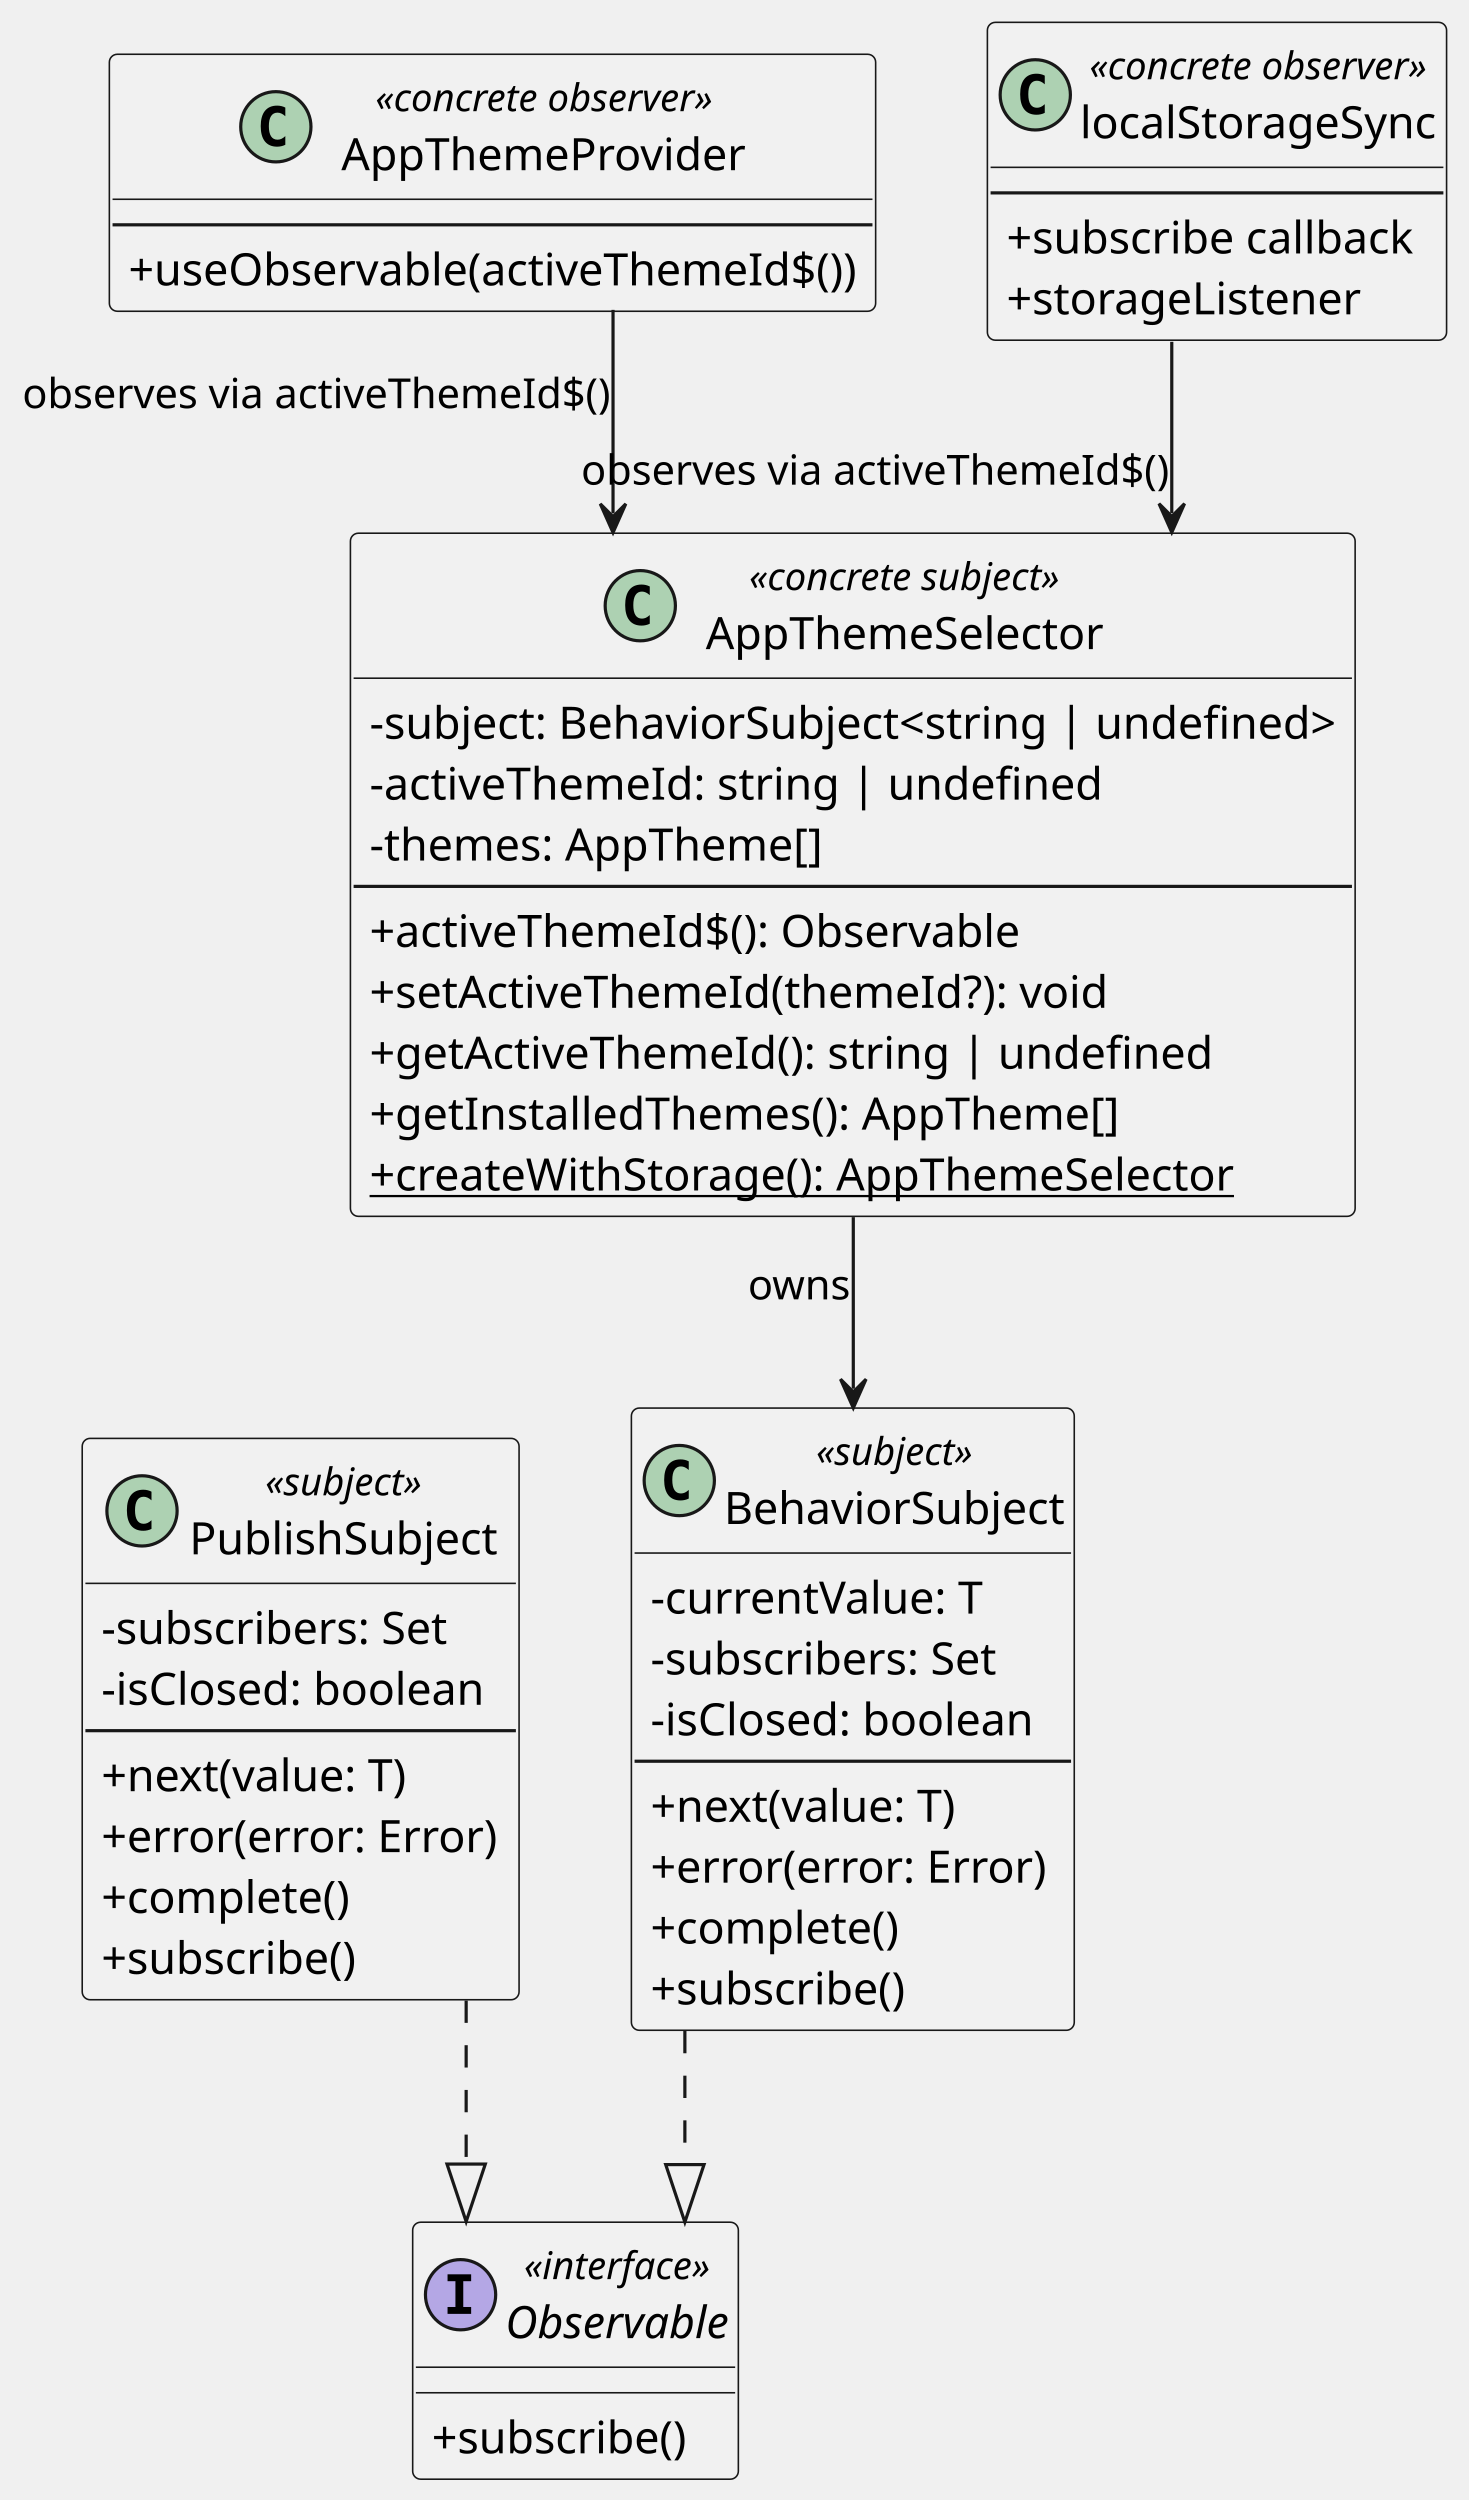
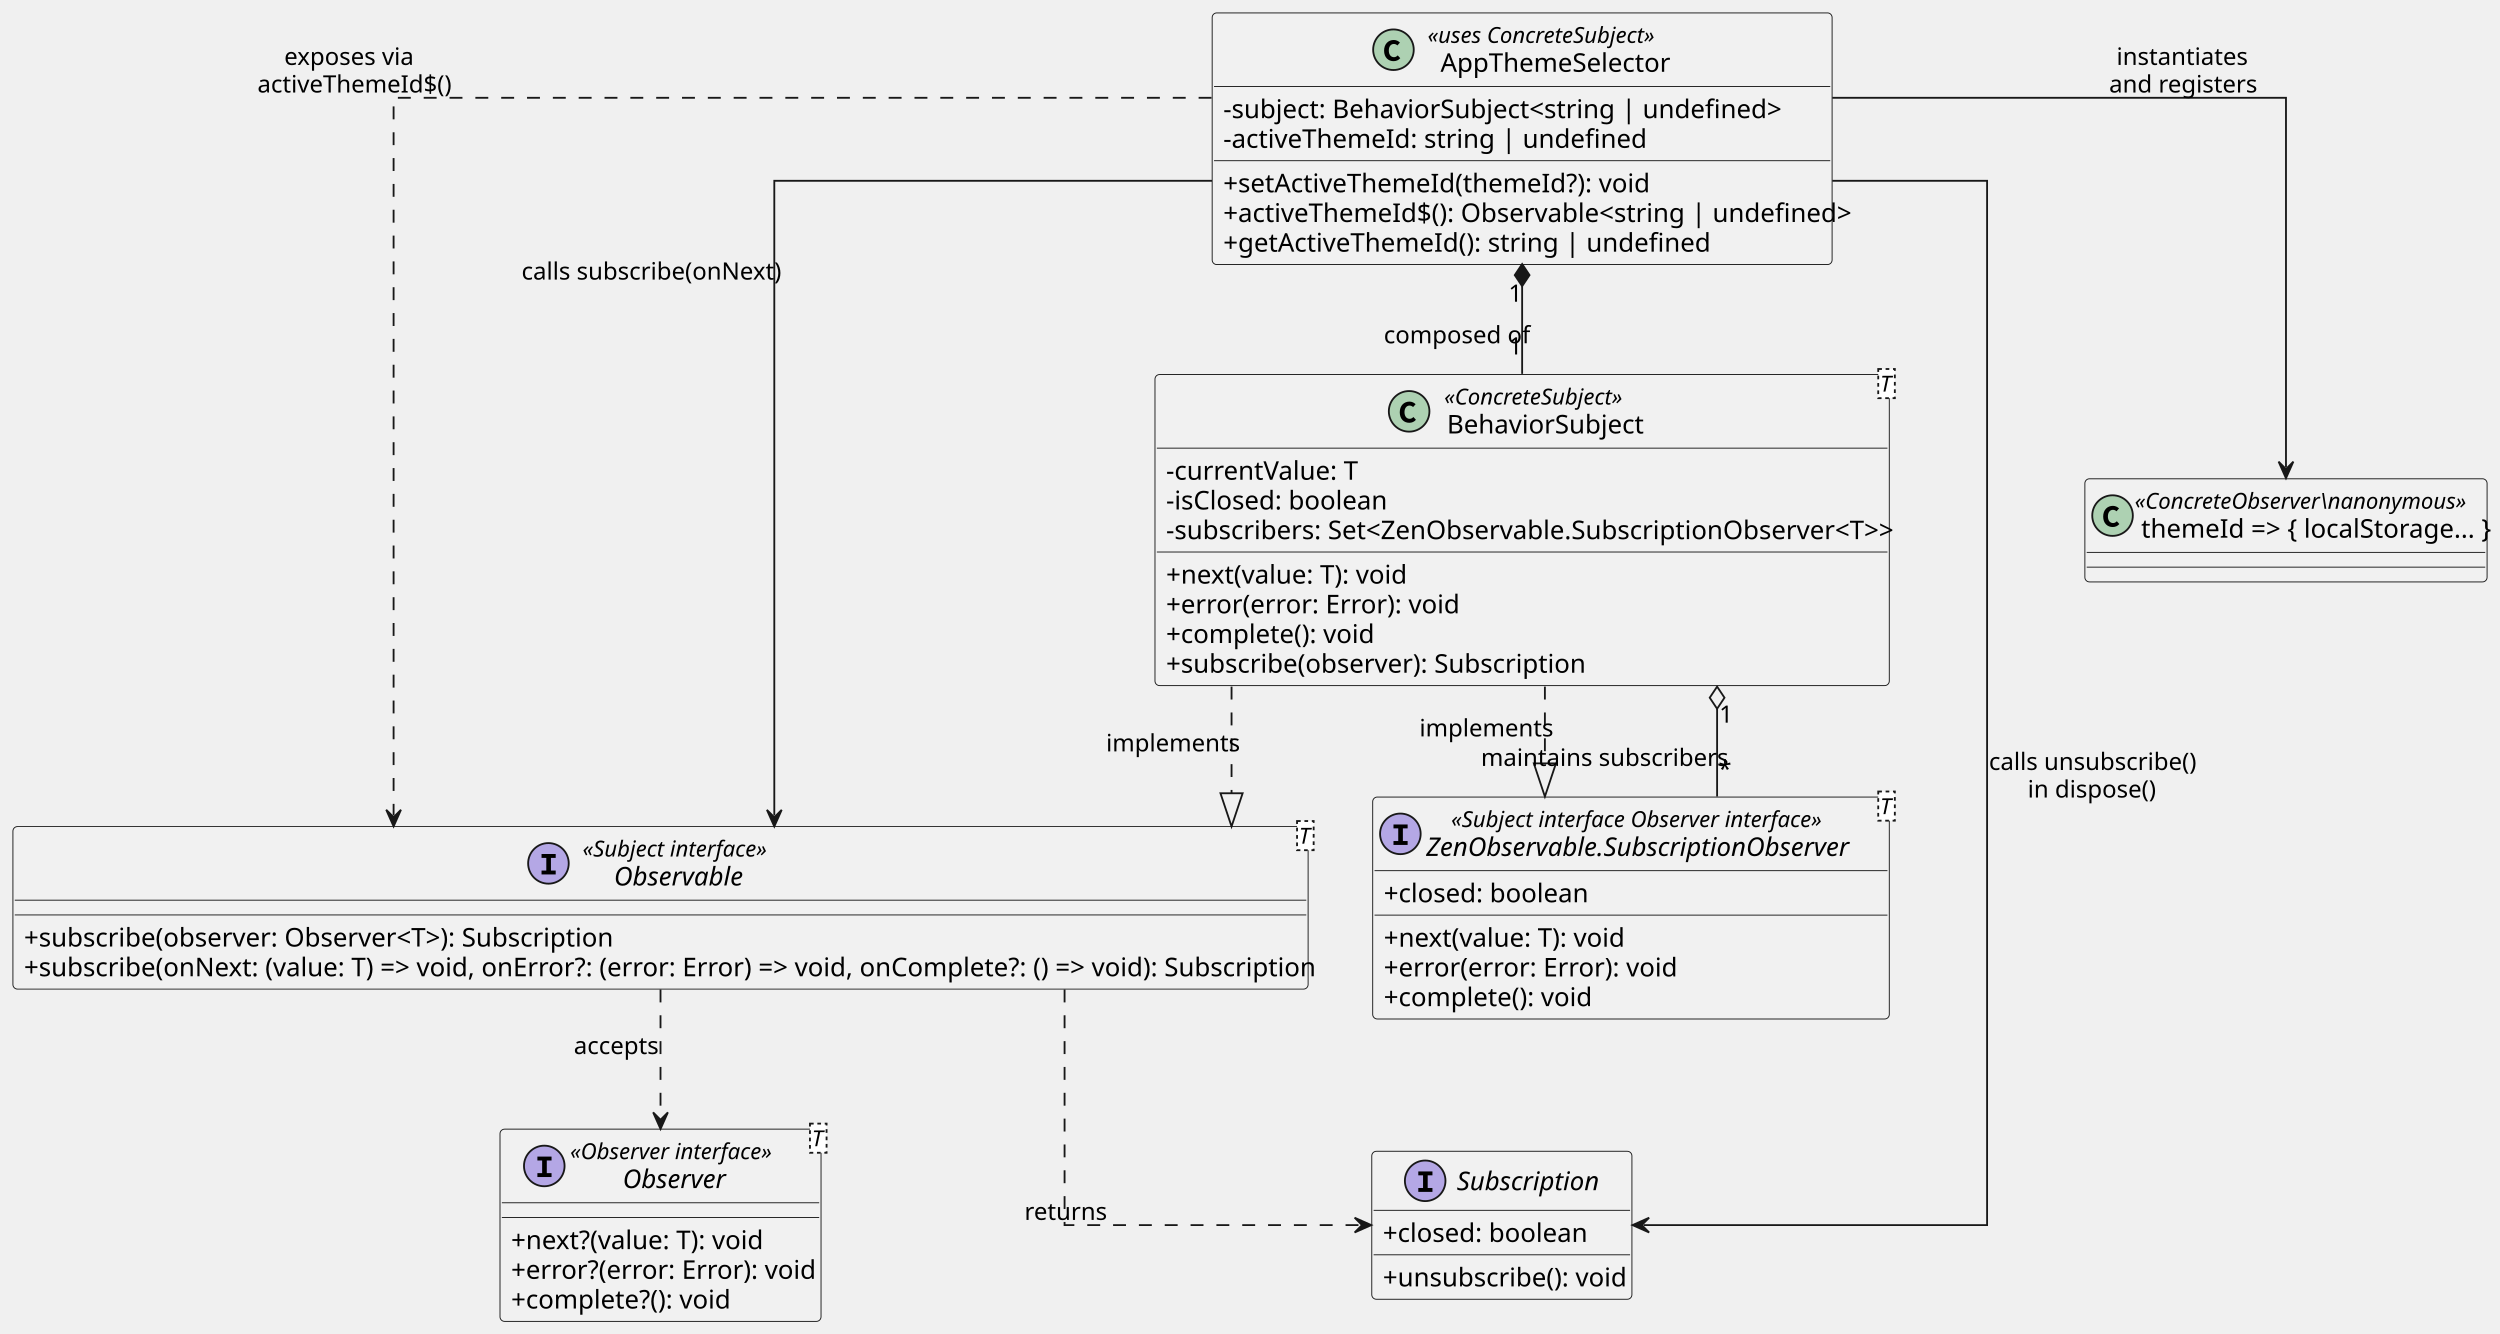
- <svg xmlns="http://www.w3.org/2000/svg" contentStyleType="text/css" data-diagram-type="CLASS" height="783px" preserveAspectRatio="none" style="width:460px;height:783px;background:#FFFFFF;" version="1.1" viewBox="0 0 460 783" width="460px" zoomAndPan="magnify">
+ <svg xmlns="http://www.w3.org/2000/svg" contentStyleType="text/css" height="723px" preserveAspectRatio="none" style="width:1355px;height:723px;background:#FFFFFF;" version="1.1" viewBox="0 0 1355 723" width="1355px" zoomAndPan="magnify">
  <defs />
  <g>
-     <g class="entity" data-qualified-name="Observable" data-source-line="5" id="ent0002">
-       <rect fill="#F1F1F1" height="80.48" rx="2.5" ry="2.5" style="stroke:#181818;stroke-width:0.5;" width="102" x="129.25" y="696" />
-       <ellipse cx="144.25" cy="718.706" fill="#B4A7E5" rx="11" ry="11" style="stroke:#181818;stroke-width:1;" />
-       <path d="M140.172,714.472 L140.172,712.315 L147.562,712.315 L147.562,714.472 L145.094,714.472 L145.094,722.55 L147.562,722.55 L147.562,724.706 L140.172,724.706 L140.172,722.55 L142.641,722.55 L142.641,714.472 L140.172,714.472 Z " fill="#000000" />
-       <text fill="#000000" font-family="sans-serif" font-size="12" font-style="italic" lengthAdjust="spacing" textLength="58.296" x="164.102" y="713.828">«interface»</text>
-       <text fill="#000000" font-family="sans-serif" font-size="14" font-style="italic" lengthAdjust="spacing" textLength="70" x="158.25" y="732.31">Observable</text>
-       <line style="stroke:#181818;stroke-width:0.5;" x1="130.25" x2="230.25" y1="741.412" y2="741.412" />
-       <line style="stroke:#181818;stroke-width:0.5;" x1="130.25" x2="230.25" y1="749.412" y2="749.412" />
-       <text fill="#000000" font-family="sans-serif" font-size="14" lengthAdjust="spacing" textLength="79.702" x="135.25" y="768.378">+subscribe()</text>
+     <g id="elem_Observable">
+       <rect codeLine="7" fill="#F1F1F1" height="88.095" id="Observable" rx="2.5" ry="2.5" style="stroke:#181818;stroke-width:0.5;" width="702" x="7" y="448" />
+       <ellipse cx="297.25" cy="467.949" fill="#B4A7E5" rx="11" ry="11" style="stroke:#181818;stroke-width:1.0;" />
+       <path d="M293.516,473.949 L301.188,473.949 L301.188,471.839 L298.609,471.839 L298.609,464.98 L301.188,464.98 L301.188,462.871 L293.516,462.871 L293.516,464.98 L296.094,464.98 L296.094,471.839 L293.516,471.839 L293.516,473.949 Z " fill="#000000" />
+       <text fill="#000000" font-family="sans-serif" font-size="12" font-style="italic" lengthAdjust="spacing" textLength="106" x="315.75" y="464.256">«Subject interface»</text>
+       <text fill="#000000" font-family="sans-serif" font-size="14" font-style="italic" lengthAdjust="spacing" textLength="72" x="332.75" y="479.931">Observable</text>
+       <rect fill="#FFFFFF" height="15.799" style="stroke:#181818;stroke-width:1.0;stroke-dasharray:2.0,2.0;" width="9" x="703" y="445" />
+       <text fill="#000000" font-family="sans-serif" font-size="12" font-style="italic" lengthAdjust="spacing" textLength="7" x="704" y="457.256">T</text>
+       <line style="stroke:#181818;stroke-width:0.5;" x1="8" x2="708" y1="487.897" y2="487.897" />
+       <line style="stroke:#181818;stroke-width:0.5;" x1="8" x2="708" y1="495.897" y2="495.897" />
+       <text fill="#000000" font-family="sans-serif" font-size="14" lengthAdjust="spacing" textLength="313" x="13" y="513.029">+subscribe(observer: Observer&lt;T&gt;): Subscription</text>
+       <text fill="#000000" font-family="sans-serif" font-size="14" lengthAdjust="spacing" textLength="690" x="13" y="529.128">+subscribe(onNext: (value: T) =&gt; void, onError?: (error: Error) =&gt; void, onComplete?: () =&gt; void): Subscription</text>
    </g>
-     <g class="entity" data-qualified-name="PublishSubject" data-source-line="9" id="ent0003">
-       <rect fill="#F1F1F1" height="175.82" rx="2.5" ry="2.5" style="stroke:#181818;stroke-width:0.5;" width="136.823" x="25.75" y="450.5" />
-       <ellipse cx="44.476" cy="473.206" fill="#ADD1B2" rx="11" ry="11" style="stroke:#181818;stroke-width:1;" />
-       <path d="M47.445,478.847 Q46.867,479.144 46.226,479.284 Q45.585,479.44 44.882,479.44 Q42.382,479.44 41.054,477.8 Q39.742,476.144 39.742,473.019 Q39.742,469.894 41.054,468.237 Q42.382,466.581 44.882,466.581 Q45.585,466.581 46.226,466.737 Q46.882,466.894 47.445,467.19 L47.445,469.909 Q46.82,469.331 46.226,469.065 Q45.632,468.784 45.007,468.784 Q43.663,468.784 42.976,469.862 Q42.288,470.925 42.288,473.019 Q42.288,475.112 42.976,476.19 Q43.663,477.253 45.007,477.253 Q45.632,477.253 46.226,476.987 Q46.82,476.706 47.445,476.128 L47.445,478.847 Z " fill="#000000" />
-       <text fill="#000000" font-family="sans-serif" font-size="12" font-style="italic" lengthAdjust="spacing" textLength="49.032" x="83.06" y="468.328">«subject»</text>
-       <text fill="#000000" font-family="sans-serif" font-size="14" lengthAdjust="spacing" textLength="96.544" x="59.304" y="486.81">PublishSubject</text>
-       <line style="stroke:#181818;stroke-width:0.5;" x1="26.75" x2="161.573" y1="495.912" y2="495.912" />
-       <text fill="#000000" font-family="sans-serif" font-size="14" lengthAdjust="spacing" textLength="108.318" x="31.75" y="514.878">-subscribers: Set</text>
-       <text fill="#000000" font-family="sans-serif" font-size="14" lengthAdjust="spacing" textLength="119.924" x="31.75" y="533.946">-isClosed: boolean</text>
-       <line style="stroke:#181818;stroke-width:1;" x1="26.75" x2="161.573" y1="542.048" y2="542.048" />
-       <text fill="#000000" font-family="sans-serif" font-size="14" lengthAdjust="spacing" textLength="95.718" x="31.75" y="561.014">+next(value: T)</text>
-       <text fill="#000000" font-family="sans-serif" font-size="14" lengthAdjust="spacing" textLength="124.823" x="31.75" y="580.082">+error(error: Error)</text>
-       <text fill="#000000" font-family="sans-serif" font-size="14" lengthAdjust="spacing" textLength="77.756" x="31.75" y="599.15">+complete()</text>
-       <text fill="#000000" font-family="sans-serif" font-size="14" lengthAdjust="spacing" textLength="79.702" x="31.75" y="618.218">+subscribe()</text>
+     <g id="elem_ZenSubscriptionObserver">
+       <rect codeLine="12" fill="#F1F1F1" height="120.292" id="ZenSubscriptionObserver" rx="2.5" ry="2.5" style="stroke:#181818;stroke-width:0.5;" width="280" x="744" y="432" />
+       <ellipse cx="759" cy="451.949" fill="#B4A7E5" rx="11" ry="11" style="stroke:#181818;stroke-width:1.0;" />
+       <path d="M755.266,457.949 L762.938,457.949 L762.938,455.839 L760.359,455.839 L760.359,448.98 L762.938,448.98 L762.938,446.871 L755.266,446.871 L755.266,448.98 L757.844,448.98 L757.844,455.839 L755.266,455.839 L755.266,457.949 Z " fill="#000000" />
+       <text fill="#000000" font-family="sans-serif" font-size="12" font-style="italic" lengthAdjust="spacing" textLength="210" x="786.5" y="448.256">«Subject interface Observer interface»</text>
+       <text fill="#000000" font-family="sans-serif" font-size="14" font-style="italic" lengthAdjust="spacing" textLength="237" x="773" y="463.931">ZenObservable.SubscriptionObserver</text>
+       <rect fill="#FFFFFF" height="15.799" style="stroke:#181818;stroke-width:1.0;stroke-dasharray:2.0,2.0;" width="9" x="1018" y="429" />
+       <text fill="#000000" font-family="sans-serif" font-size="12" font-style="italic" lengthAdjust="spacing" textLength="7" x="1019" y="441.256">T</text>
+       <line style="stroke:#181818;stroke-width:0.5;" x1="745" x2="1023" y1="471.897" y2="471.897" />
+       <text fill="#000000" font-family="sans-serif" font-size="14" lengthAdjust="spacing" textLength="108" x="750" y="489.029">+closed: boolean</text>
+       <line style="stroke:#181818;stroke-width:0.5;" x1="745" x2="1023" y1="495.996" y2="495.996" />
+       <text fill="#000000" font-family="sans-serif" font-size="14" lengthAdjust="spacing" textLength="129" x="750" y="513.128">+next(value: T): void</text>
+       <text fill="#000000" font-family="sans-serif" font-size="14" lengthAdjust="spacing" textLength="154" x="750" y="529.227">+error(error: Error): void</text>
+       <text fill="#000000" font-family="sans-serif" font-size="14" lengthAdjust="spacing" textLength="109" x="750" y="545.325">+complete(): void</text>
    </g>
-     <g class="entity" data-qualified-name="BehaviorSubject" data-source-line="19" id="ent0004">
-       <rect fill="#F1F1F1" height="194.887" rx="2.5" ry="2.5" style="stroke:#181818;stroke-width:0.5;" width="138.708" x="197.75" y="441" />
-       <ellipse cx="212.75" cy="463.706" fill="#ADD1B2" rx="11" ry="11" style="stroke:#181818;stroke-width:1;" />
-       <path d="M215.719,469.347 Q215.141,469.644 214.5,469.784 Q213.859,469.94 213.156,469.94 Q210.656,469.94 209.328,468.3 Q208.016,466.644 208.016,463.519 Q208.016,460.394 209.328,458.737 Q210.656,457.081 213.156,457.081 Q213.859,457.081 214.5,457.237 Q215.156,457.394 215.719,457.69 L215.719,460.409 Q215.094,459.831 214.5,459.565 Q213.906,459.284 213.281,459.284 Q211.938,459.284 211.25,460.362 Q210.562,461.425 210.562,463.519 Q210.562,465.612 211.25,466.69 Q211.938,467.753 213.281,467.753 Q213.906,467.753 214.5,467.487 Q215.094,467.206 215.719,466.628 L215.719,469.347 Z " fill="#000000" />
-       <text fill="#000000" font-family="sans-serif" font-size="12" font-style="italic" lengthAdjust="spacing" textLength="49.032" x="255.588" y="458.828">«subject»</text>
-       <text fill="#000000" font-family="sans-serif" font-size="14" lengthAdjust="spacing" textLength="106.708" x="226.75" y="477.31">BehaviorSubject</text>
-       <line style="stroke:#181818;stroke-width:0.5;" x1="198.75" x2="335.458" y1="486.412" y2="486.412" />
-       <text fill="#000000" font-family="sans-serif" font-size="14" lengthAdjust="spacing" textLength="104.636" x="203.75" y="505.378">-currentValue: T</text>
-       <text fill="#000000" font-family="sans-serif" font-size="14" lengthAdjust="spacing" textLength="108.318" x="203.75" y="524.446">-subscribers: Set</text>
-       <text fill="#000000" font-family="sans-serif" font-size="14" lengthAdjust="spacing" textLength="119.924" x="203.75" y="543.514">-isClosed: boolean</text>
-       <line style="stroke:#181818;stroke-width:1;" x1="198.75" x2="335.458" y1="551.616" y2="551.616" />
-       <text fill="#000000" font-family="sans-serif" font-size="14" lengthAdjust="spacing" textLength="95.718" x="203.75" y="570.582">+next(value: T)</text>
-       <text fill="#000000" font-family="sans-serif" font-size="14" lengthAdjust="spacing" textLength="124.823" x="203.75" y="589.65">+error(error: Error)</text>
-       <text fill="#000000" font-family="sans-serif" font-size="14" lengthAdjust="spacing" textLength="77.756" x="203.75" y="608.718">+complete()</text>
-       <text fill="#000000" font-family="sans-serif" font-size="14" lengthAdjust="spacing" textLength="79.702" x="203.75" y="627.785">+subscribe()</text>
+     <g id="elem_BehaviorSubject">
+       <rect codeLine="19" fill="#F1F1F1" height="168.588" id="BehaviorSubject" rx="2.5" ry="2.5" style="stroke:#181818;stroke-width:0.5;" width="398" x="626" y="203" />
+       <ellipse cx="763.75" cy="222.949" fill="#ADD1B2" rx="11" ry="11" style="stroke:#181818;stroke-width:1.0;" />
+       <path d="M763.797,229.152 C765.297,229.152 766.531,228.589 767.438,227.527 L766.062,226.011 C765.516,226.605 764.859,226.996 764.062,226.996 C762.391,226.996 761.234,225.667 761.234,223.386 C761.234,221.167 762.391,219.824 763.953,219.824 C764.766,219.824 765.359,220.136 765.891,220.621 L767.266,219.074 C766.516,218.339 765.359,217.667 763.953,217.667 C761,217.667 758.672,219.808 758.672,223.48 C758.672,227.199 761.047,229.152 763.797,229.152 Z " fill="#000000" />
+       <text fill="#000000" font-family="sans-serif" font-size="12" font-style="italic" lengthAdjust="spacing" textLength="106" x="782.75" y="219.256">«ConcreteSubject»</text>
+       <text fill="#000000" font-family="sans-serif" font-size="14" lengthAdjust="spacing" textLength="103" x="784.25" y="234.931">BehaviorSubject</text>
+       <rect fill="#FFFFFF" height="15.799" style="stroke:#181818;stroke-width:1.0;stroke-dasharray:2.0,2.0;" width="9" x="1018" y="200" />
+       <text fill="#000000" font-family="sans-serif" font-size="12" font-style="italic" lengthAdjust="spacing" textLength="7" x="1019" y="212.256">T</text>
+       <line style="stroke:#181818;stroke-width:0.5;" x1="627" x2="1023" y1="242.898" y2="242.898" />
+       <text fill="#000000" font-family="sans-serif" font-size="14" lengthAdjust="spacing" textLength="103" x="632" y="260.029">-currentValue: T</text>
+       <text fill="#000000" font-family="sans-serif" font-size="14" lengthAdjust="spacing" textLength="118" x="632" y="276.128">-isClosed: boolean</text>
+       <text fill="#000000" font-family="sans-serif" font-size="14" lengthAdjust="spacing" textLength="386" x="632" y="292.227">-subscribers: Set&lt;ZenObservable.SubscriptionObserver&lt;T&gt;&gt;</text>
+       <line style="stroke:#181818;stroke-width:0.5;" x1="627" x2="1023" y1="299.193" y2="299.193" />
+       <text fill="#000000" font-family="sans-serif" font-size="14" lengthAdjust="spacing" textLength="129" x="632" y="316.325">+next(value: T): void</text>
+       <text fill="#000000" font-family="sans-serif" font-size="14" lengthAdjust="spacing" textLength="154" x="632" y="332.424">+error(error: Error): void</text>
+       <text fill="#000000" font-family="sans-serif" font-size="14" lengthAdjust="spacing" textLength="109" x="632" y="348.522">+complete(): void</text>
+       <text fill="#000000" font-family="sans-serif" font-size="14" lengthAdjust="spacing" textLength="221" x="632" y="364.621">+subscribe(observer): Subscription</text>
    </g>
-     <g class="entity" data-qualified-name="AppThemeSelector" data-source-line="30" id="ent0005">
-       <rect fill="#F1F1F1" height="213.955" rx="2.5" ry="2.5" style="stroke:#181818;stroke-width:0.5;" width="314.679" x="109.75" y="167" />
-       <ellipse cx="200.54" cy="189.706" fill="#ADD1B2" rx="11" ry="11" style="stroke:#181818;stroke-width:1;" />
-       <path d="M203.508,195.347 Q202.93,195.643 202.29,195.784 Q201.649,195.94 200.946,195.94 Q198.446,195.94 197.118,194.3 Q195.805,192.643 195.805,189.518 Q195.805,186.393 197.118,184.737 Q198.446,183.081 200.946,183.081 Q201.649,183.081 202.29,183.237 Q202.946,183.393 203.508,183.69 L203.508,186.409 Q202.883,185.831 202.29,185.565 Q201.696,185.284 201.071,185.284 Q199.727,185.284 199.04,186.362 Q198.352,187.425 198.352,189.518 Q198.352,191.612 199.04,192.69 Q199.727,193.753 201.071,193.753 Q201.696,193.753 202.29,193.487 Q202.883,193.206 203.508,192.628 L203.508,195.347 Z " fill="#000000" />
-       <text fill="#000000" font-family="sans-serif" font-size="12" font-style="italic" lengthAdjust="spacing" textLength="97.465" x="234.607" y="184.828">«concrete subject»</text>
-       <text fill="#000000" font-family="sans-serif" font-size="14" lengthAdjust="spacing" textLength="124.6" x="221.04" y="203.31">AppThemeSelector</text>
-       <line style="stroke:#181818;stroke-width:0.5;" x1="110.75" x2="423.429" y1="212.412" y2="212.412" />
-       <text fill="#000000" font-family="sans-serif" font-size="14" lengthAdjust="spacing" textLength="302.679" x="115.75" y="231.378">-subject: BehaviorSubject&lt;string | undefined&gt;</text>
-       <text fill="#000000" font-family="sans-serif" font-size="14" lengthAdjust="spacing" textLength="229.627" x="115.75" y="250.446">-activeThemeId: string | undefined</text>
-       <text fill="#000000" font-family="sans-serif" font-size="14" lengthAdjust="spacing" textLength="141.889" x="115.75" y="269.514">-themes: AppTheme[]</text>
-       <line style="stroke:#181818;stroke-width:1;" x1="110.75" x2="423.429" y1="277.616" y2="277.616" />
-       <text fill="#000000" font-family="sans-serif" font-size="14" lengthAdjust="spacing" textLength="203.741" x="115.75" y="296.582">+activeThemeId$(): Observable</text>
-       <text fill="#000000" font-family="sans-serif" font-size="14" lengthAdjust="spacing" textLength="231.293" x="115.75" y="315.65">+setActiveThemeId(themeId?): void</text>
-       <text fill="#000000" font-family="sans-serif" font-size="14" lengthAdjust="spacing" textLength="264.179" x="115.75" y="334.718">+getActiveThemeId(): string | undefined</text>
-       <text fill="#000000" font-family="sans-serif" font-size="14" lengthAdjust="spacing" textLength="234.821" x="115.75" y="353.786">+getInstalledThemes(): AppTheme[]</text>
-       <text fill="#000000" font-family="sans-serif" font-size="14" lengthAdjust="spacing" text-decoration="underline" textLength="271.291" x="115.75" y="372.853">+createWithStorage(): AppThemeSelector</text>
+     <g id="elem_AppThemeSelector">
+       <rect codeLine="29" fill="#F1F1F1" height="136.391" id="AppThemeSelector" rx="2.5" ry="2.5" style="stroke:#181818;stroke-width:0.5;" width="336" x="657" y="7" />
+       <ellipse cx="755.25" cy="26.949" fill="#ADD1B2" rx="11" ry="11" style="stroke:#181818;stroke-width:1.0;" />
+       <path d="M755.297,33.152 C756.797,33.152 758.031,32.589 758.938,31.527 L757.562,30.011 C757.016,30.605 756.359,30.996 755.562,30.996 C753.891,30.996 752.734,29.668 752.734,27.386 C752.734,25.168 753.891,23.824 755.453,23.824 C756.266,23.824 756.859,24.136 757.391,24.621 L758.766,23.074 C758.016,22.339 756.859,21.668 755.453,21.668 C752.5,21.668 750.172,23.808 750.172,27.48 C750.172,31.199 752.547,33.152 755.297,33.152 Z " fill="#000000" />
+       <text fill="#000000" font-family="sans-serif" font-size="12" font-style="italic" lengthAdjust="spacing" textLength="135" x="773.75" y="23.256">«uses ConcreteSubject»</text>
+       <text fill="#000000" font-family="sans-serif" font-size="14" lengthAdjust="spacing" textLength="121" x="780.75" y="38.931">AppThemeSelector</text>
+       <line style="stroke:#181818;stroke-width:0.5;" x1="658" x2="992" y1="46.898" y2="46.898" />
+       <text fill="#000000" font-family="sans-serif" font-size="14" lengthAdjust="spacing" textLength="286" x="663" y="64.029">-subject: BehaviorSubject&lt;string | undefined&gt;</text>
+       <text fill="#000000" font-family="sans-serif" font-size="14" lengthAdjust="spacing" textLength="214" x="663" y="80.128">-activeThemeId: string | undefined</text>
+       <line style="stroke:#181818;stroke-width:0.5;" x1="658" x2="992" y1="87.095" y2="87.095" />
+       <text fill="#000000" font-family="sans-serif" font-size="14" lengthAdjust="spacing" textLength="222" x="663" y="104.227">+setActiveThemeId(themeId?): void</text>
+       <text fill="#000000" font-family="sans-serif" font-size="14" lengthAdjust="spacing" textLength="324" x="663" y="120.325">+activeThemeId$(): Observable&lt;string | undefined&gt;</text>
+       <text fill="#000000" font-family="sans-serif" font-size="14" lengthAdjust="spacing" textLength="248" x="663" y="136.424">+getActiveThemeId(): string | undefined</text>
    </g>
-     <g class="entity" data-qualified-name="AppThemeProvider" data-source-line="42" id="ent0006">
-       <rect fill="#F1F1F1" height="80.48" rx="2.5" ry="2.5" style="stroke:#181818;stroke-width:0.5;" width="240.003" x="34.25" y="17" />
-       <ellipse cx="86.393" cy="39.706" fill="#ADD1B2" rx="11" ry="11" style="stroke:#181818;stroke-width:1;" />
-       <path d="M89.362,45.347 Q88.783,45.644 88.143,45.784 Q87.502,45.94 86.799,45.94 Q84.299,45.94 82.971,44.3 Q81.658,42.644 81.658,39.519 Q81.658,36.394 82.971,34.737 Q84.299,33.081 86.799,33.081 Q87.502,33.081 88.143,33.237 Q88.799,33.394 89.362,33.69 L89.362,36.409 Q88.737,35.831 88.143,35.565 Q87.549,35.284 86.924,35.284 Q85.58,35.284 84.893,36.362 Q84.205,37.425 84.205,39.519 Q84.205,41.612 84.893,42.69 Q85.58,43.753 86.924,43.753 Q87.549,43.753 88.143,43.487 Q88.737,43.206 89.362,42.628 L89.362,45.347 Z " fill="#000000" />
-       <text fill="#000000" font-family="sans-serif" font-size="12" font-style="italic" lengthAdjust="spacing" textLength="105.901" x="117.551" y="34.828">«concrete observer»</text>
-       <text fill="#000000" font-family="sans-serif" font-size="14" lengthAdjust="spacing" textLength="127.218" x="106.893" y="53.31">AppThemeProvider</text>
-       <line style="stroke:#181818;stroke-width:0.5;" x1="35.25" x2="273.253" y1="62.412" y2="62.412" />
-       <line style="stroke:#181818;stroke-width:1;" x1="35.25" x2="273.253" y1="70.412" y2="70.412" />
-       <text fill="#000000" font-family="sans-serif" font-size="14" lengthAdjust="spacing" textLength="228.003" x="40.25" y="89.378">+useObservable(activeThemeId$())</text>
+     <g id="elem_ObserverInterface">
+       <rect codeLine="39" fill="#F1F1F1" height="104.193" id="ObserverInterface" rx="2.5" ry="2.5" style="stroke:#181818;stroke-width:0.5;" width="174" x="271" y="612" />
+       <ellipse cx="295" cy="631.949" fill="#B4A7E5" rx="11" ry="11" style="stroke:#181818;stroke-width:1.0;" />
+       <path d="M291.266,637.949 L298.938,637.949 L298.938,635.839 L296.359,635.839 L296.359,628.98 L298.938,628.98 L298.938,626.871 L291.266,626.871 L291.266,628.98 L293.844,628.98 L293.844,635.839 L291.266,635.839 L291.266,637.949 Z " fill="#000000" />
+       <text fill="#000000" font-family="sans-serif" font-size="12" font-style="italic" lengthAdjust="spacing" textLength="115" x="309" y="628.256">«Observer interface»</text>
+       <text fill="#000000" font-family="sans-serif" font-size="14" font-style="italic" lengthAdjust="spacing" textLength="58" x="337.5" y="643.931">Observer</text>
+       <rect fill="#FFFFFF" height="15.799" style="stroke:#181818;stroke-width:1.0;stroke-dasharray:2.0,2.0;" width="9" x="439" y="609" />
+       <text fill="#000000" font-family="sans-serif" font-size="12" font-style="italic" lengthAdjust="spacing" textLength="7" x="440" y="621.256">T</text>
+       <line style="stroke:#181818;stroke-width:0.5;" x1="272" x2="444" y1="651.898" y2="651.898" />
+       <line style="stroke:#181818;stroke-width:0.5;" x1="272" x2="444" y1="659.898" y2="659.898" />
+       <text fill="#000000" font-family="sans-serif" font-size="14" lengthAdjust="spacing" textLength="137" x="277" y="677.029">+next?(value: T): void</text>
+       <text fill="#000000" font-family="sans-serif" font-size="14" lengthAdjust="spacing" textLength="162" x="277" y="693.128">+error?(error: Error): void</text>
+       <text fill="#000000" font-family="sans-serif" font-size="14" lengthAdjust="spacing" textLength="117" x="277" y="709.227">+complete?(): void</text>
    </g>
-     <g class="entity" data-qualified-name="localStorageSync" data-source-line="47" id="ent0007">
-       <rect fill="#F1F1F1" height="99.548" rx="2.5" ry="2.5" style="stroke:#181818;stroke-width:0.5;" width="143.818" x="309.25" y="7" />
-       <ellipse cx="324.25" cy="29.706" fill="#ADD1B2" rx="11" ry="11" style="stroke:#181818;stroke-width:1;" />
-       <path d="M327.219,35.347 Q326.641,35.644 326,35.784 Q325.359,35.94 324.656,35.94 Q322.156,35.94 320.828,34.3 Q319.516,32.644 319.516,29.518 Q319.516,26.393 320.828,24.737 Q322.156,23.081 324.656,23.081 Q325.359,23.081 326,23.237 Q326.656,23.393 327.219,23.69 L327.219,26.409 Q326.594,25.831 326,25.565 Q325.406,25.284 324.781,25.284 Q323.438,25.284 322.75,26.362 Q322.062,27.425 322.062,29.518 Q322.062,31.612 322.75,32.69 Q323.438,33.753 324.781,33.753 Q325.406,33.753 326,33.487 Q326.594,33.206 327.219,32.628 L327.219,35.347 Z " fill="#000000" />
-       <text fill="#000000" font-family="sans-serif" font-size="12" font-style="italic" lengthAdjust="spacing" textLength="105.901" x="341.208" y="24.828">«concrete observer»</text>
-       <text fill="#000000" font-family="sans-serif" font-size="14" lengthAdjust="spacing" textLength="111.818" x="338.25" y="43.31">localStorageSync</text>
-       <line style="stroke:#181818;stroke-width:0.5;" x1="310.25" x2="452.068" y1="52.412" y2="52.412" />
-       <line style="stroke:#181818;stroke-width:1;" x1="310.25" x2="452.068" y1="60.412" y2="60.412" />
-       <text fill="#000000" font-family="sans-serif" font-size="14" lengthAdjust="spacing" textLength="127.4" x="315.25" y="79.378">+subscribe callback</text>
-       <text fill="#000000" font-family="sans-serif" font-size="14" lengthAdjust="spacing" textLength="111.314" x="315.25" y="98.446">+storageListener</text>
+     <g id="elem_Subscription">
+       <rect codeLine="46" fill="#F1F1F1" height="80.197" id="Subscription" rx="2.5" ry="2.5" style="stroke:#181818;stroke-width:0.5;" width="141" x="743.5" y="624" />
+       <ellipse cx="772.45" cy="640" fill="#B4A7E5" rx="11" ry="11" style="stroke:#181818;stroke-width:1.0;" />
+       <path d="M768.716,646 L776.388,646 L776.388,643.891 L773.809,643.891 L773.809,637.031 L776.388,637.031 L776.388,634.922 L768.716,634.922 L768.716,637.031 L771.294,637.031 L771.294,643.891 L768.716,643.891 L768.716,646 Z " fill="#000000" />
+       <text fill="#000000" font-family="sans-serif" font-size="14" font-style="italic" lengthAdjust="spacing" textLength="78" x="789.55" y="645.082">Subscription</text>
+       <line style="stroke:#181818;stroke-width:0.5;" x1="744.5" x2="883.5" y1="656" y2="656" />
+       <text fill="#000000" font-family="sans-serif" font-size="14" lengthAdjust="spacing" textLength="108" x="749.5" y="673.132">+closed: boolean</text>
+       <line style="stroke:#181818;stroke-width:0.5;" x1="744.5" x2="883.5" y1="680.099" y2="680.099" />
+       <text fill="#000000" font-family="sans-serif" font-size="14" lengthAdjust="spacing" textLength="129" x="749.5" y="697.231">+unsubscribe(): void</text>
    </g>
-     <g class="link" data-entity-1="ent0003" data-entity-2="ent0002" data-link-type="extension" data-source-line="53" id="lnk8">
-       <path codeLine="53" d="M146,626.56 C146,650.74 146,657.77 146,677.79" fill="none" id="PublishSubject-to-Observable" style="stroke:#181818;stroke-width:1;stroke-dasharray:7,7;" />
-       <polygon fill="none" points="146,695.79,152,677.79,140,677.79,146,695.79" style="stroke:#181818;stroke-width:1;" />
+     <g id="elem_LocalStorageCallback">
+       <rect codeLine="51" fill="#F1F1F1" height="55.898" id="LocalStorageCallback" rx="2.5" ry="2.5" style="stroke:#181818;stroke-width:0.5;" width="218" x="1130" y="259.5" />
+       <ellipse cx="1145" cy="279.449" fill="#ADD1B2" rx="11" ry="11" style="stroke:#181818;stroke-width:1.0;" />
+       <path d="M1145.047,285.652 C1146.547,285.652 1147.781,285.089 1148.688,284.027 L1147.312,282.511 C1146.766,283.105 1146.109,283.496 1145.312,283.496 C1143.641,283.496 1142.484,282.168 1142.484,279.886 C1142.484,277.668 1143.641,276.324 1145.203,276.324 C1146.016,276.324 1146.609,276.636 1147.141,277.121 L1148.516,275.574 C1147.766,274.839 1146.609,274.168 1145.203,274.168 C1142.25,274.168 1139.922,276.308 1139.922,279.98 C1139.922,283.699 1142.297,285.652 1145.047,285.652 Z " fill="#000000" />
+       <text fill="#000000" font-family="sans-serif" font-size="12" font-style="italic" lengthAdjust="spacing" textLength="190" x="1157" y="275.756">«ConcreteObserver\nanonymous»</text>
+       <text fill="#000000" font-family="sans-serif" font-size="14" lengthAdjust="spacing" textLength="183" x="1160.5" y="291.431">themeId =&gt; { localStorage... }</text>
+       <line style="stroke:#181818;stroke-width:0.5;" x1="1131" x2="1347" y1="299.397" y2="299.397" />
+       <line style="stroke:#181818;stroke-width:0.5;" x1="1131" x2="1347" y1="307.397" y2="307.397" />
    </g>
-     <g class="link" data-entity-1="ent0004" data-entity-2="ent0002" data-link-type="extension" data-source-line="54" id="lnk9">
-       <path codeLine="54" d="M214.5,636.09 C214.5,657.28 214.5,660.54 214.5,677.96" fill="none" id="BehaviorSubject-to-Observable" style="stroke:#181818;stroke-width:1;stroke-dasharray:7,7;" />
-       <polygon fill="none" points="214.5,695.96,220.5,677.96,208.5,677.96,214.5,695.96" style="stroke:#181818;stroke-width:1;" />
+     <g id="link_BehaviorSubject_Observable">
+       <path codeLine="57" d="M667.5,372.15 C667.5,398.2 667.5,407.81 667.5,429.96 " fill="none" id="BehaviorSubject-to-Observable" style="stroke:#181818;stroke-width:1.0;stroke-dasharray:7.0,7.0;" />
+       <polygon fill="none" points="667.5,447.96,673.5,429.96,661.5,429.96,667.5,447.96" style="stroke:#181818;stroke-width:1.0;" />
+       <text fill="#000000" font-family="sans-serif" font-size="13" lengthAdjust="spacing" textLength="67" x="599.5" y="407.254">implements</text>
    </g>
-     <g class="link" data-entity-1="ent0005" data-entity-2="ent0004" data-link-type="dependency" data-source-line="55" id="lnk10">
-       <path codeLine="55" d="M267.25,381.2 C267.25,400.96 267.25,415.5 267.25,434.96" fill="none" id="AppThemeSelector-to-BehaviorSubject" style="stroke:#181818;stroke-width:1;" />
-       <polygon fill="#181818" points="267.25,440.96,271.25,431.96,267.25,435.96,263.25,431.96,267.25,440.96" style="stroke:#181818;stroke-width:1;" />
-       <text fill="#000000" font-family="sans-serif" font-size="13" lengthAdjust="spacing" textLength="32.344" x="234.25" y="406.977">owns</text>
+     <g id="link_BehaviorSubject_ZenSubscriptionObserver">
+       <path codeLine="58" d="M837.33,372.15 C837.33,392.15 837.33,395.08 837.33,413.74 " fill="none" id="BehaviorSubject-to-ZenSubscriptionObserver" style="stroke:#181818;stroke-width:1.0;stroke-dasharray:7.0,7.0;" />
+       <polygon fill="none" points="837.33,431.74,843.33,413.74,831.33,413.74,837.33,431.74" style="stroke:#181818;stroke-width:1.0;" />
+       <text fill="#000000" font-family="sans-serif" font-size="13" lengthAdjust="spacing" textLength="67" x="769.33" y="399.144">implements</text>
    </g>
-     <g class="link" data-entity-1="ent0006" data-entity-2="ent0005" data-link-type="dependency" data-source-line="56" id="lnk11">
-       <path codeLine="56" d="M192,97.05 C192,116.89 192,135.89 192,160.8" fill="none" id="AppThemeProvider-to-AppThemeSelector" style="stroke:#181818;stroke-width:1;" />
-       <polygon fill="#181818" points="192,166.8,196,157.8,192,161.8,188,157.8,192,166.8" style="stroke:#181818;stroke-width:1;" />
-       <text fill="#000000" font-family="sans-serif" font-size="13" lengthAdjust="spacing" textLength="184.197" x="7" y="127.827">observes via activeThemeId$()</text>
+     <g id="link_BehaviorSubject_ZenSubscriptionObserver">
+       <path codeLine="59" d="M930.67,384.15 C930.67,404.15 930.67,413.08 930.67,431.74 " fill="none" id="BehaviorSubject-backto-ZenSubscriptionObserver" style="stroke:#181818;stroke-width:1.0;" />
+       <polygon fill="none" points="930.67,372.15,926.67,378.15,930.67,384.15,934.67,378.15,930.67,372.15" style="stroke:#181818;stroke-width:1.0;" />
+       <text fill="#000000" font-family="sans-serif" font-size="13" lengthAdjust="spacing" textLength="127" x="802.67" y="415.144">maintains subscribers</text>
+       <text fill="#000000" font-family="sans-serif" font-size="13" lengthAdjust="spacing" textLength="7" x="931.812" y="391.701">1</text>
+       <text fill="#000000" font-family="sans-serif" font-size="13" lengthAdjust="spacing" textLength="5" x="931.329" y="421.358">*</text>
    </g>
-     <g class="link" data-entity-1="ent0007" data-entity-2="ent0005" data-link-type="dependency" data-source-line="57" id="lnk12">
-       <path codeLine="57" d="M367,107.06 C367,124.96 367,139.88 367,160.74" fill="none" id="localStorageSync-to-AppThemeSelector" style="stroke:#181818;stroke-width:1;" />
-       <polygon fill="#181818" points="367,166.74,371,157.74,367,161.74,363,157.74,367,166.74" style="stroke:#181818;stroke-width:1;" />
-       <text fill="#000000" font-family="sans-serif" font-size="13" lengthAdjust="spacing" textLength="184.197" x="182" y="151.797">observes via activeThemeId$()</text>
+     <g id="link_Observable_Subscription">
+       <path codeLine="61" d="M577,536.29 C577,587.26 577,664 577,664 C577,664 667.38,664 737.21,664 " fill="none" id="Observable-to-Subscription" style="stroke:#181818;stroke-width:1.0;stroke-dasharray:7.0,7.0;" />
+       <polygon fill="#181818" points="743.21,664,734.21,660,738.21,664,734.21,668,743.21,664" style="stroke:#181818;stroke-width:1.0;" />
+       <text fill="#000000" font-family="sans-serif" font-size="13" lengthAdjust="spacing" textLength="40" x="555.25" y="661.194">returns</text>
+     </g>
+     <g id="link_Observable_ObserverInterface">
+       <path codeLine="62" d="M358,536.29 C358,559.39 358,581.77 358,605.91 " fill="none" id="Observable-to-ObserverInterface" style="stroke:#181818;stroke-width:1.0;stroke-dasharray:7.0,7.0;" />
+       <polygon fill="#181818" points="358,611.91,362,602.91,358,606.91,354,602.91,358,611.91" style="stroke:#181818;stroke-width:1.0;" />
+       <text fill="#000000" font-family="sans-serif" font-size="13" lengthAdjust="spacing" textLength="46" x="311" y="571.294">accepts</text>
+     </g>
+     <g id="link_AppThemeSelector_BehaviorSubject">
+       <path codeLine="64" d="M825,155.11 C825,174.05 825,182.85 825,202.62 " fill="none" id="AppThemeSelector-backto-BehaviorSubject" style="stroke:#181818;stroke-width:1.0;" />
+       <polygon fill="#181818" points="825,143.11,821,149.11,825,155.11,829,149.11,825,143.11" style="stroke:#181818;stroke-width:1.0;" />
+       <text fill="#000000" font-family="sans-serif" font-size="13" lengthAdjust="spacing" textLength="74" x="750" y="186.064">composed of</text>
+       <text fill="#000000" font-family="sans-serif" font-size="13" lengthAdjust="spacing" textLength="7" x="817.617" y="163.549">1</text>
+       <text fill="#000000" font-family="sans-serif" font-size="13" lengthAdjust="spacing" textLength="7" x="817.666" y="192.121">1</text>
+     </g>
+     <g id="link_AppThemeSelector_Observable">
+       <path codeLine="65" d="M656.65,53 C475.58,53 213.33,53 213.33,53 C213.33,53 213.33,330.57 213.33,441.9 " fill="none" id="AppThemeSelector-to-Observable" style="stroke:#181818;stroke-width:1.0;stroke-dasharray:7.0,7.0;" />
+       <polygon fill="#181818" points="213.33,447.9,217.33,438.9,213.33,442.9,209.33,438.9,213.33,447.9" style="stroke:#181818;stroke-width:1.0;" />
+       <text fill="#000000" font-family="sans-serif" font-size="13" lengthAdjust="spacing" textLength="68" x="154.04" y="35.194">exposes via</text>
+       <text fill="#000000" font-family="sans-serif" font-size="13" lengthAdjust="spacing" textLength="97" x="139.54" y="50.143">activeThemeId$()</text>
+     </g>
+     <g id="link_AppThemeSelector_Observable">
+       <path codeLine="67" d="M656.92,98 C545.48,98 419.67,98 419.67,98 C419.67,98 419.67,339.14 419.67,441.95 " fill="none" id="AppThemeSelector-to-Observable-1" style="stroke:#181818;stroke-width:1.0;" />
+       <polygon fill="#181818" points="419.67,447.95,423.67,438.95,419.67,442.95,415.67,438.95,419.67,447.95" style="stroke:#181818;stroke-width:1.0;" />
+       <text fill="#000000" font-family="sans-serif" font-size="13" lengthAdjust="spacing" textLength="136" x="282.67" y="151.544">calls subscribe(onNext)</text>
+     </g>
+     <g id="link_AppThemeSelector_LocalStorageCallback">
+       <path codeLine="68" d="M993.09,53 C1107.78,53 1239,53 1239,53 C1239,53 1239,190.84 1239,253.21 " fill="none" id="AppThemeSelector-to-LocalStorageCallback" style="stroke:#181818;stroke-width:1.0;" />
+       <polygon fill="#181818" points="1239,259.21,1243,250.21,1239,254.21,1235,250.21,1239,259.21" style="stroke:#181818;stroke-width:1.0;" />
+       <text fill="#000000" font-family="sans-serif" font-size="13" lengthAdjust="spacing" textLength="67" x="1147.15" y="35.194">instantiates</text>
+       <text fill="#000000" font-family="sans-serif" font-size="13" lengthAdjust="spacing" textLength="75" x="1143.15" y="50.143">and registers</text>
+     </g>
+     <g id="link_AppThemeSelector_Subscription">
+       <path codeLine="69" d="M993.09,98 C1039.31,98 1077,98 1077,98 C1077,98 1077,664 1077,664 C1077,664 968.72,664 890.83,664 " fill="none" id="AppThemeSelector-to-Subscription" style="stroke:#181818;stroke-width:1.0;" />
+       <polygon fill="#181818" points="884.83,664,893.83,668,889.83,664,893.83,660,884.83,664" style="stroke:#181818;stroke-width:1.0;" />
+       <text fill="#000000" font-family="sans-serif" font-size="13" lengthAdjust="spacing" textLength="109" x="1078" y="417.324">calls unsubscribe()</text>
+       <text fill="#000000" font-family="sans-serif" font-size="13" lengthAdjust="spacing" textLength="67" x="1099" y="432.273">in dispose()</text>
    </g>
  </g>
</svg>
